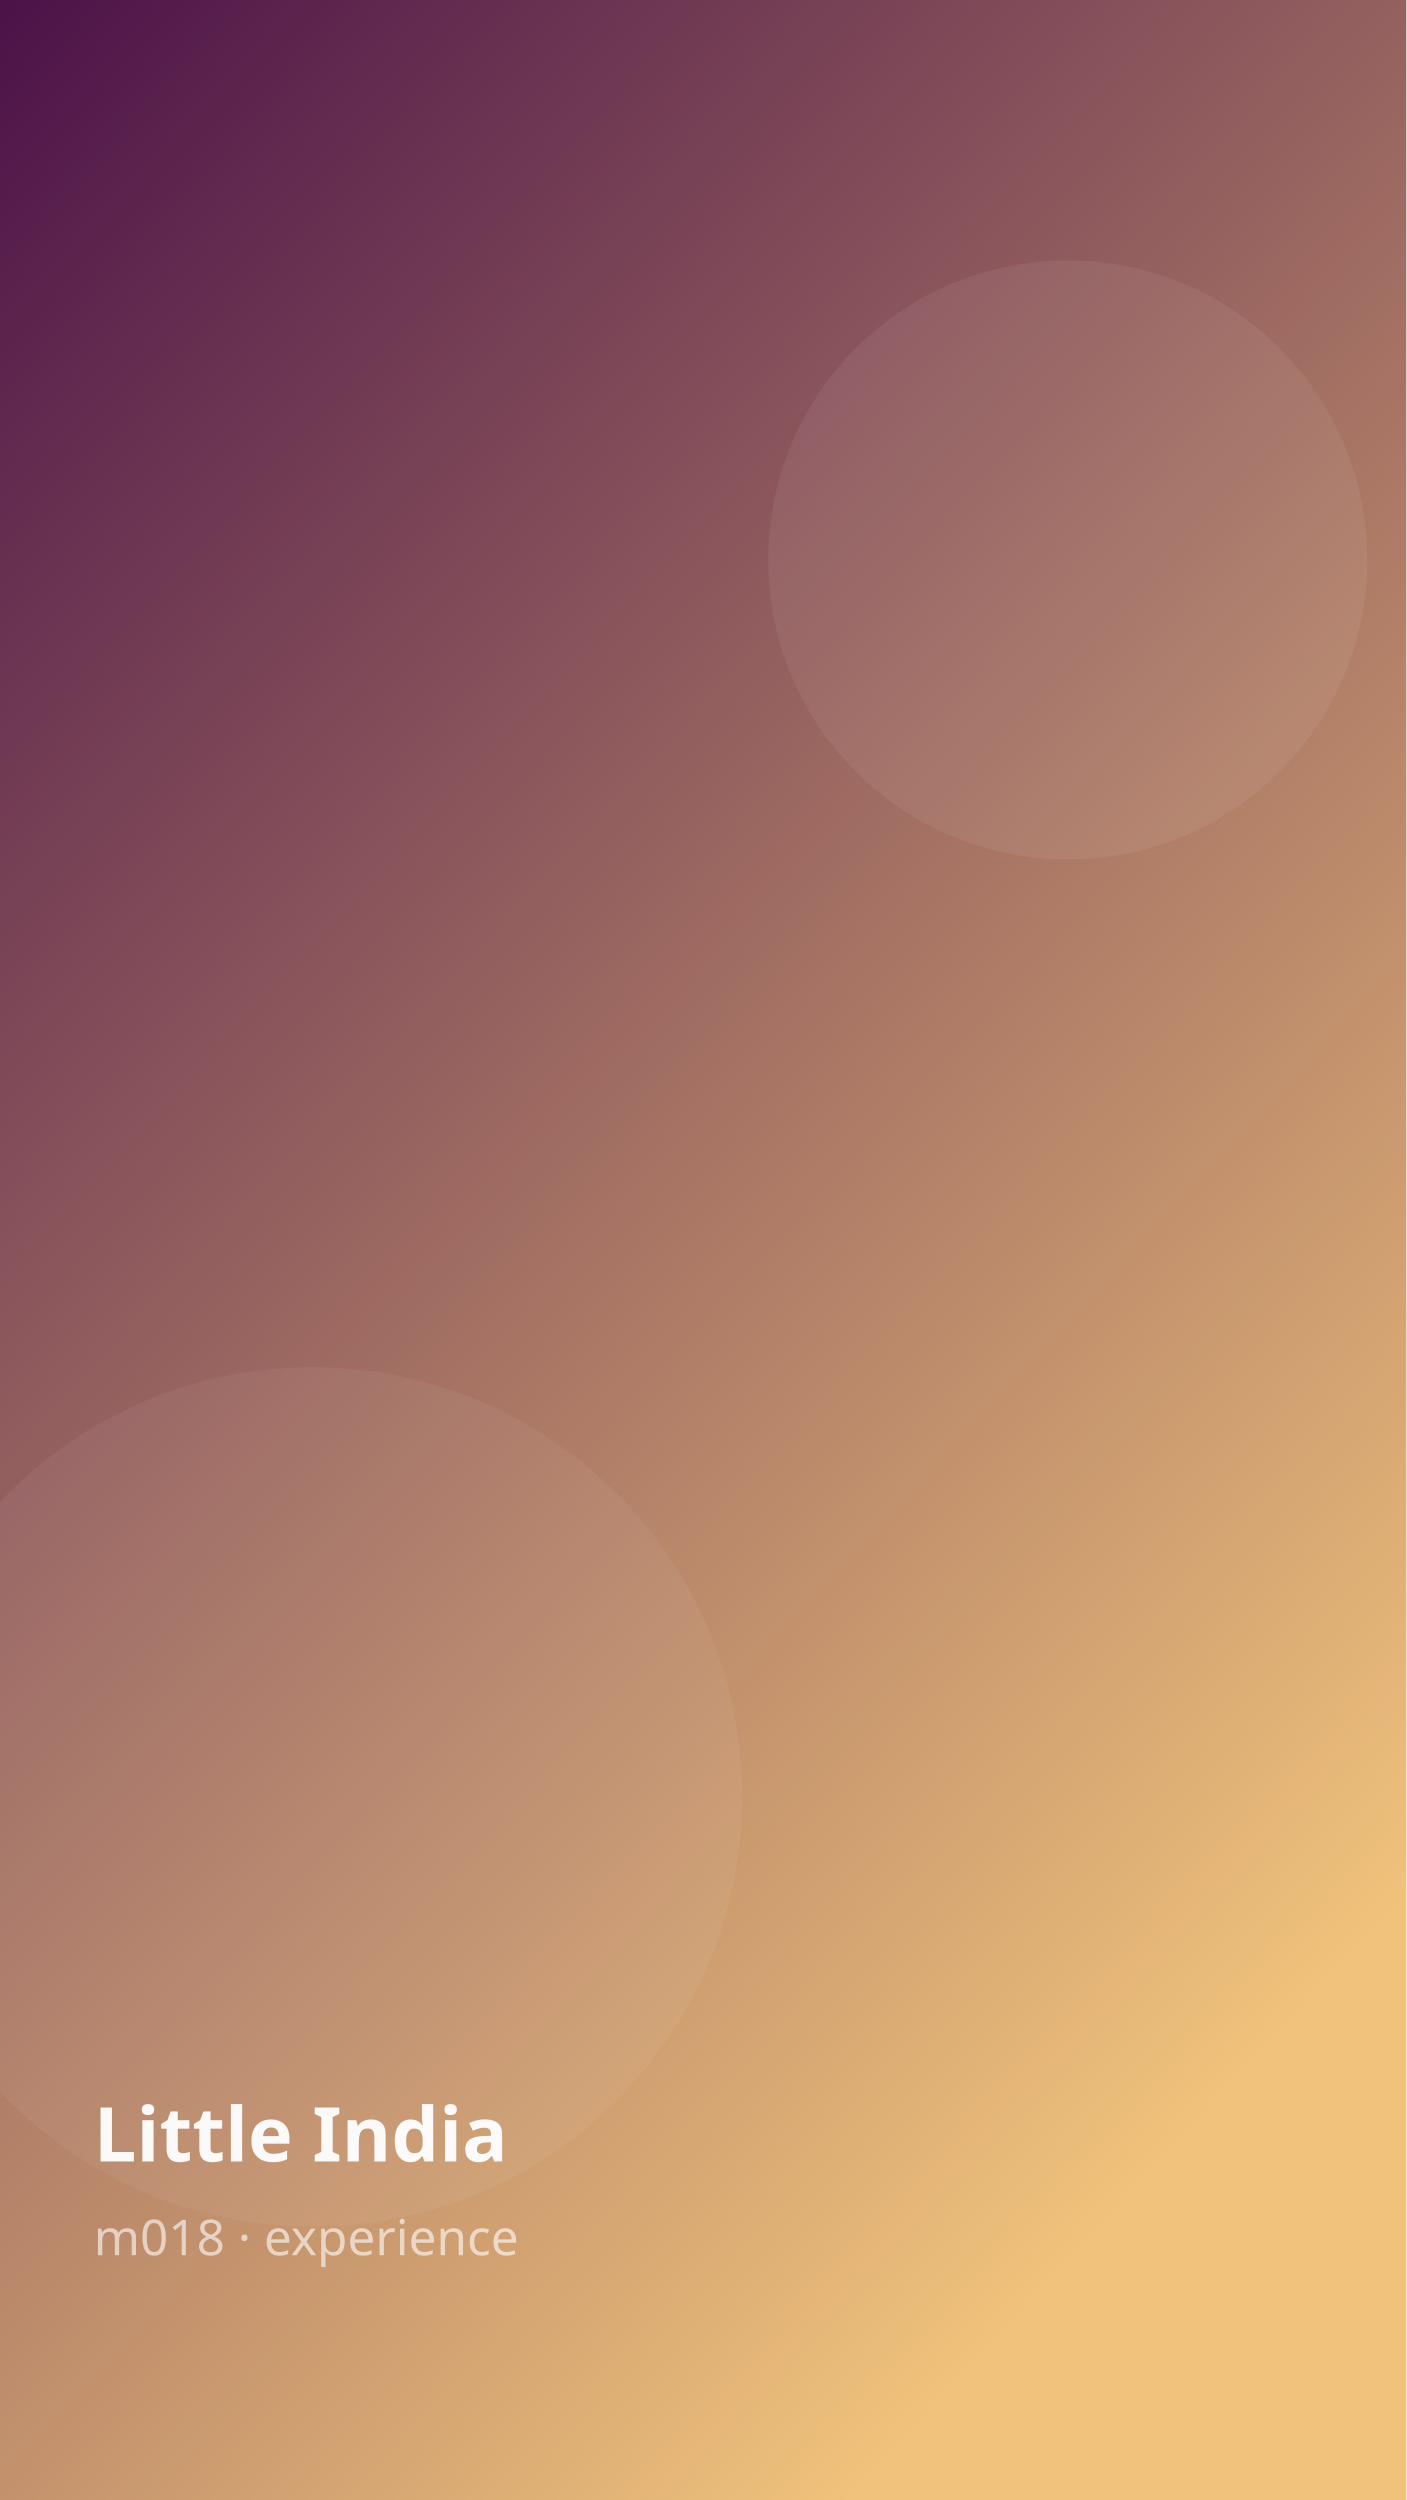
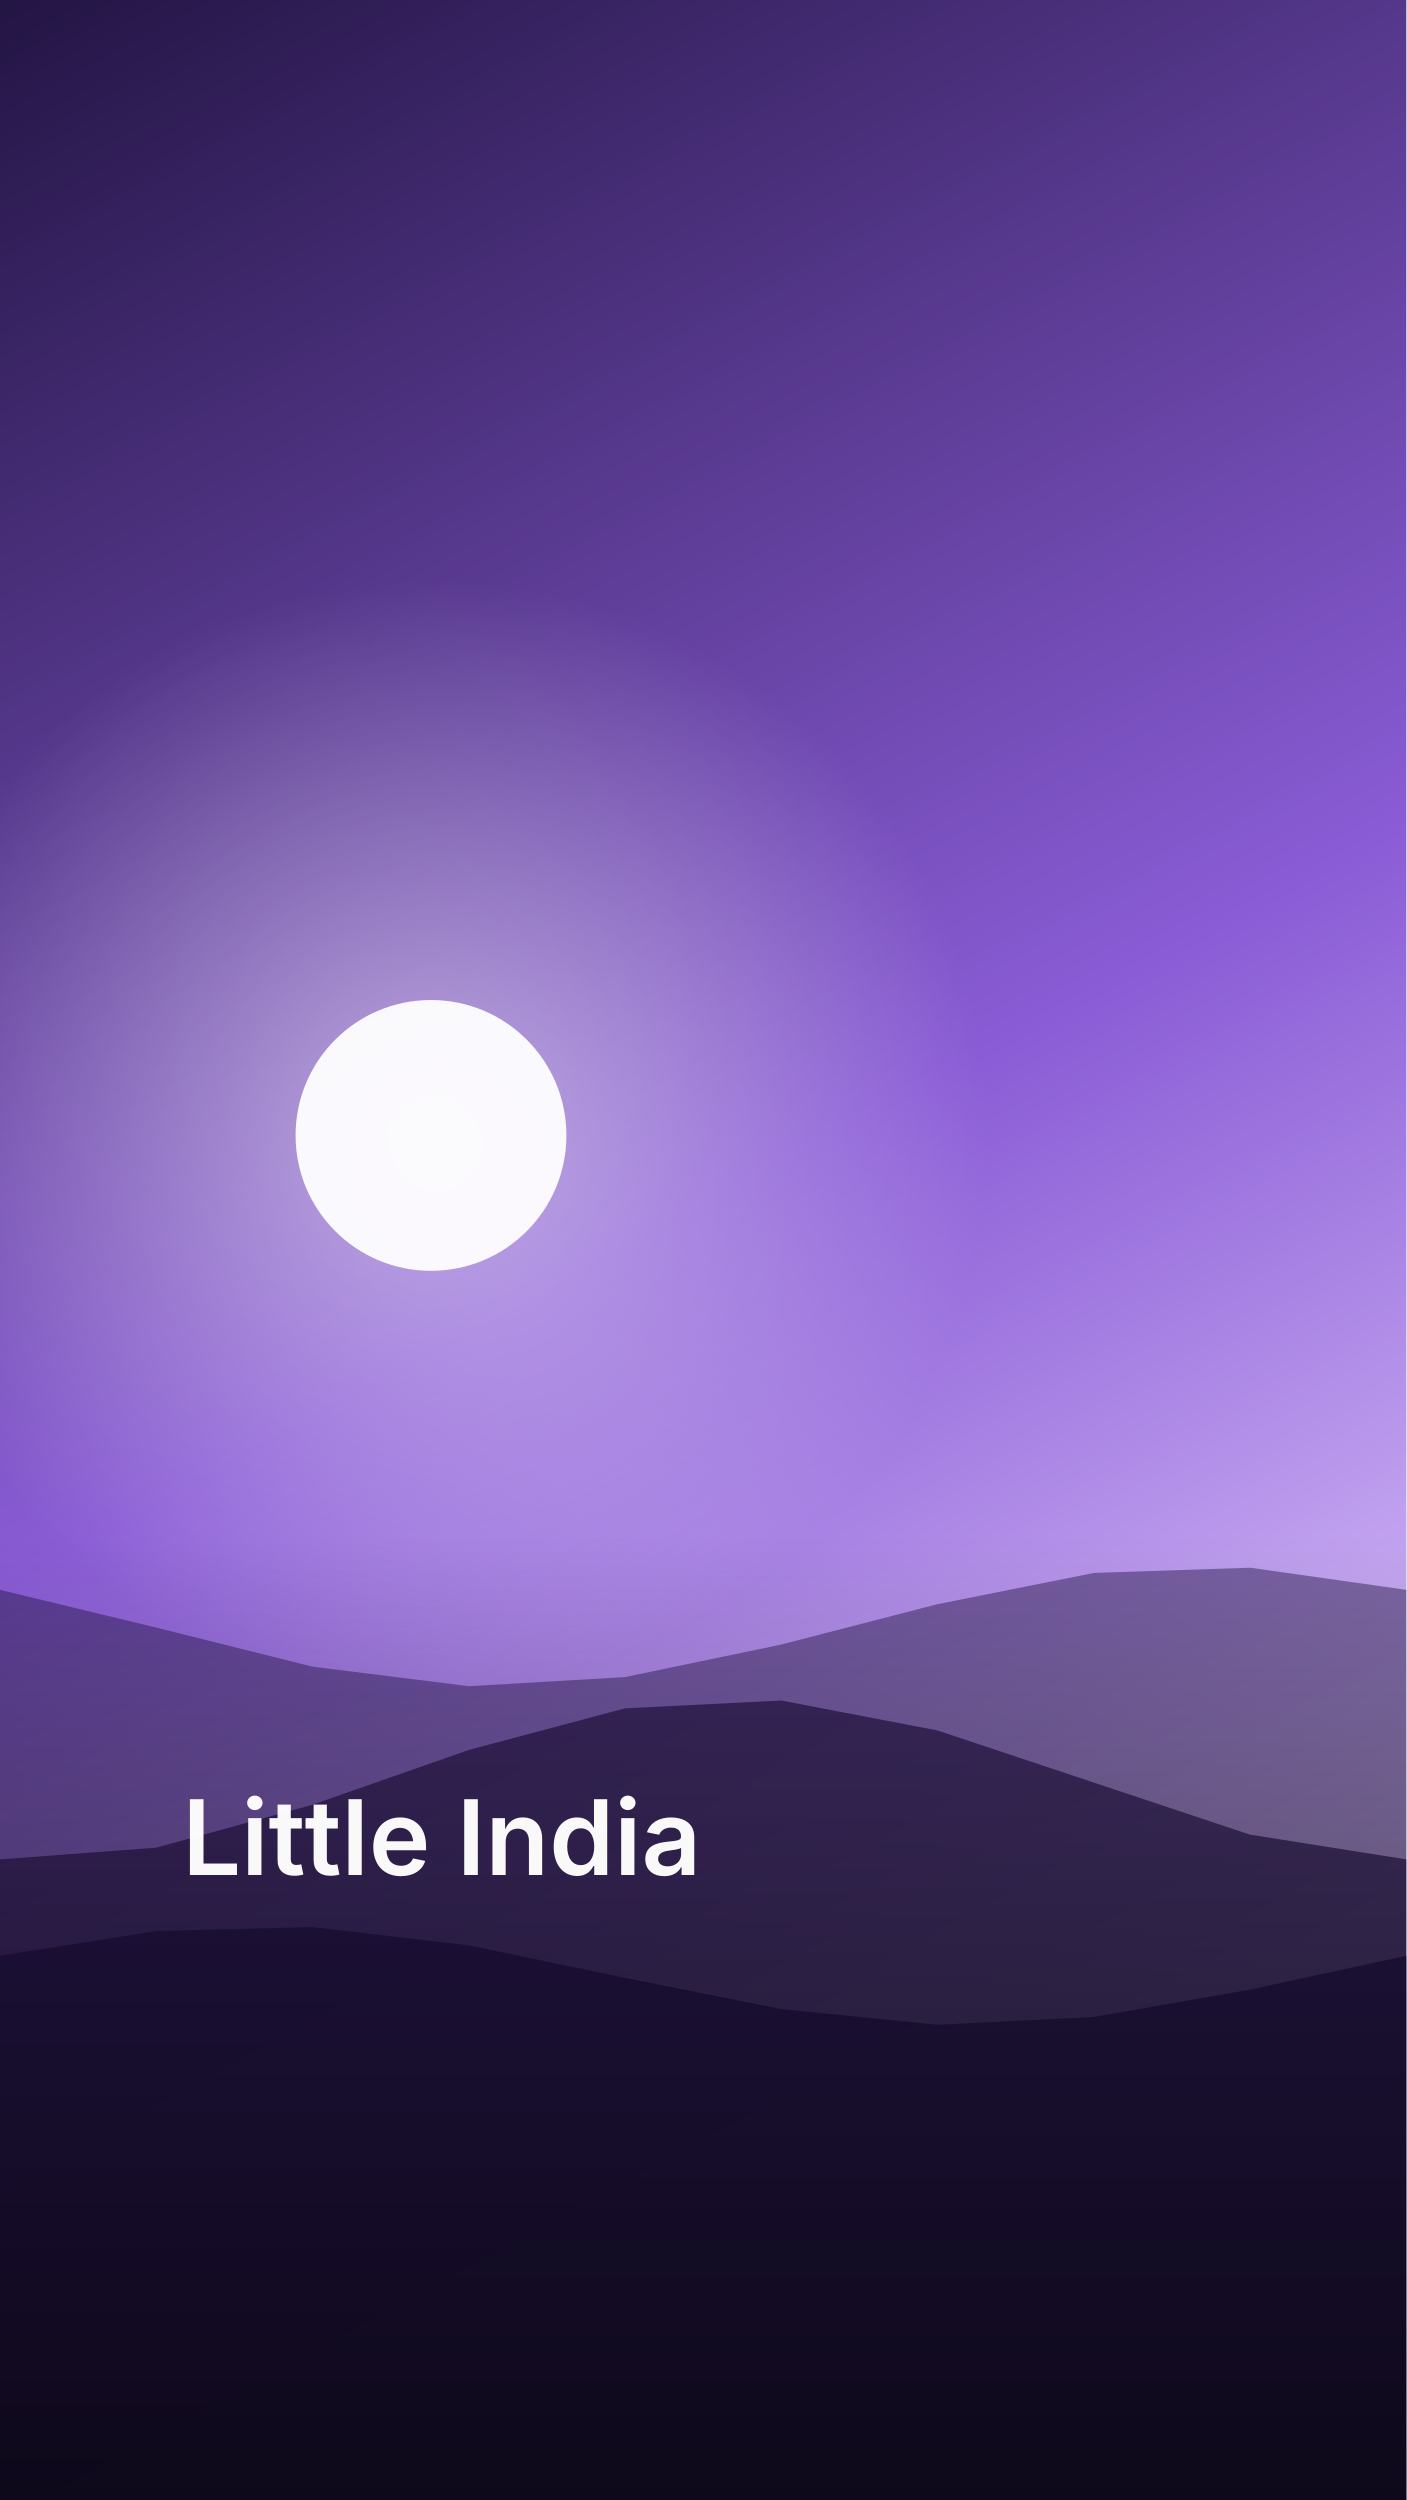
<svg xmlns="http://www.w3.org/2000/svg" width="1080" height="1920" viewBox="0 0 1080 1920">
  <defs>
-     <linearGradient id="g" x1="0" y1="0" x2="0.6" y2="1">
-       <stop offset="0%" stop-color="#4b1248" />
-       <stop offset="100%" stop-color="#f0c27b" />
+     <linearGradient id="sky" x1="0" y1="0" x2="0.3" y2="1">
+       <stop offset="0%" stop-color="#221443" />
+       <stop offset="58%" stop-color="#8a5cd6" />
+       <stop offset="100%" stop-color="#e3cdff" />
+     </linearGradient>
+     <radialGradient id="glow">
+       <stop offset="0%" stop-color="#fff" stop-opacity="0.5" />
+       <stop offset="100%" stop-color="#fff" stop-opacity="0" />
+     </radialGradient>
+     <linearGradient id="scrim" x1="0" y1="0" x2="0" y2="1">
+       <stop offset="0%" stop-color="#000" stop-opacity="0" />
+       <stop offset="100%" stop-color="#000" stop-opacity="0.62" />
    </linearGradient>
  </defs>
-   <rect width="1080" height="1920" fill="url(#g)" />
-   <circle cx="820" cy="430" r="230" fill="#fff" opacity="0.06" />
-   <circle cx="240" cy="1380" r="330" fill="#fff" opacity="0.05" />
-   <text x="72" y="1660" fill="#fff" opacity="0.95" font-family="system-ui,sans-serif" font-size="58" font-weight="600">Little India</text>
-   <text x="72" y="1732" fill="#fff" opacity="0.6" font-family="system-ui,sans-serif" font-size="38">m018 · experience</text>
+   <rect width="1080" height="1920" fill="url(#sky)" />
+   <circle cx="331" cy="872" r="430" fill="url(#glow)" />
+   <circle cx="331" cy="872" r="104" fill="#fff" opacity="0.94" />
+   <path d="M0,1221 L120,1250 L240,1280 L360,1295 L480,1288 L600,1263 L720,1232 L840,1208 L960,1204 L1080,1221 L1080,1920 L0,1920 Z" fill="#221443" opacity="0.45" />
+   <path d="M0,1428 L120,1419 L240,1386 L360,1344 L480,1312 L600,1306 L720,1329 L840,1369 L960,1409 L1080,1428 L1080,1920 L0,1920 Z" fill="#221443" opacity="0.72" />
+   <path d="M0,1502 L120,1483 L240,1480 L360,1494 L480,1519 L600,1543 L720,1555 L840,1549 L960,1528 L1080,1502 L1080,1920 L0,1920 Z" fill="#221443" opacity="0.92" />
+   <rect y="1180" width="1080" height="740" fill="url(#scrim)" />
+   <text x="140" y="1440" fill="#fff" opacity="0.97" font-family="system-ui,-apple-system,sans-serif" font-size="80" font-weight="600">Little India</text>
</svg>
